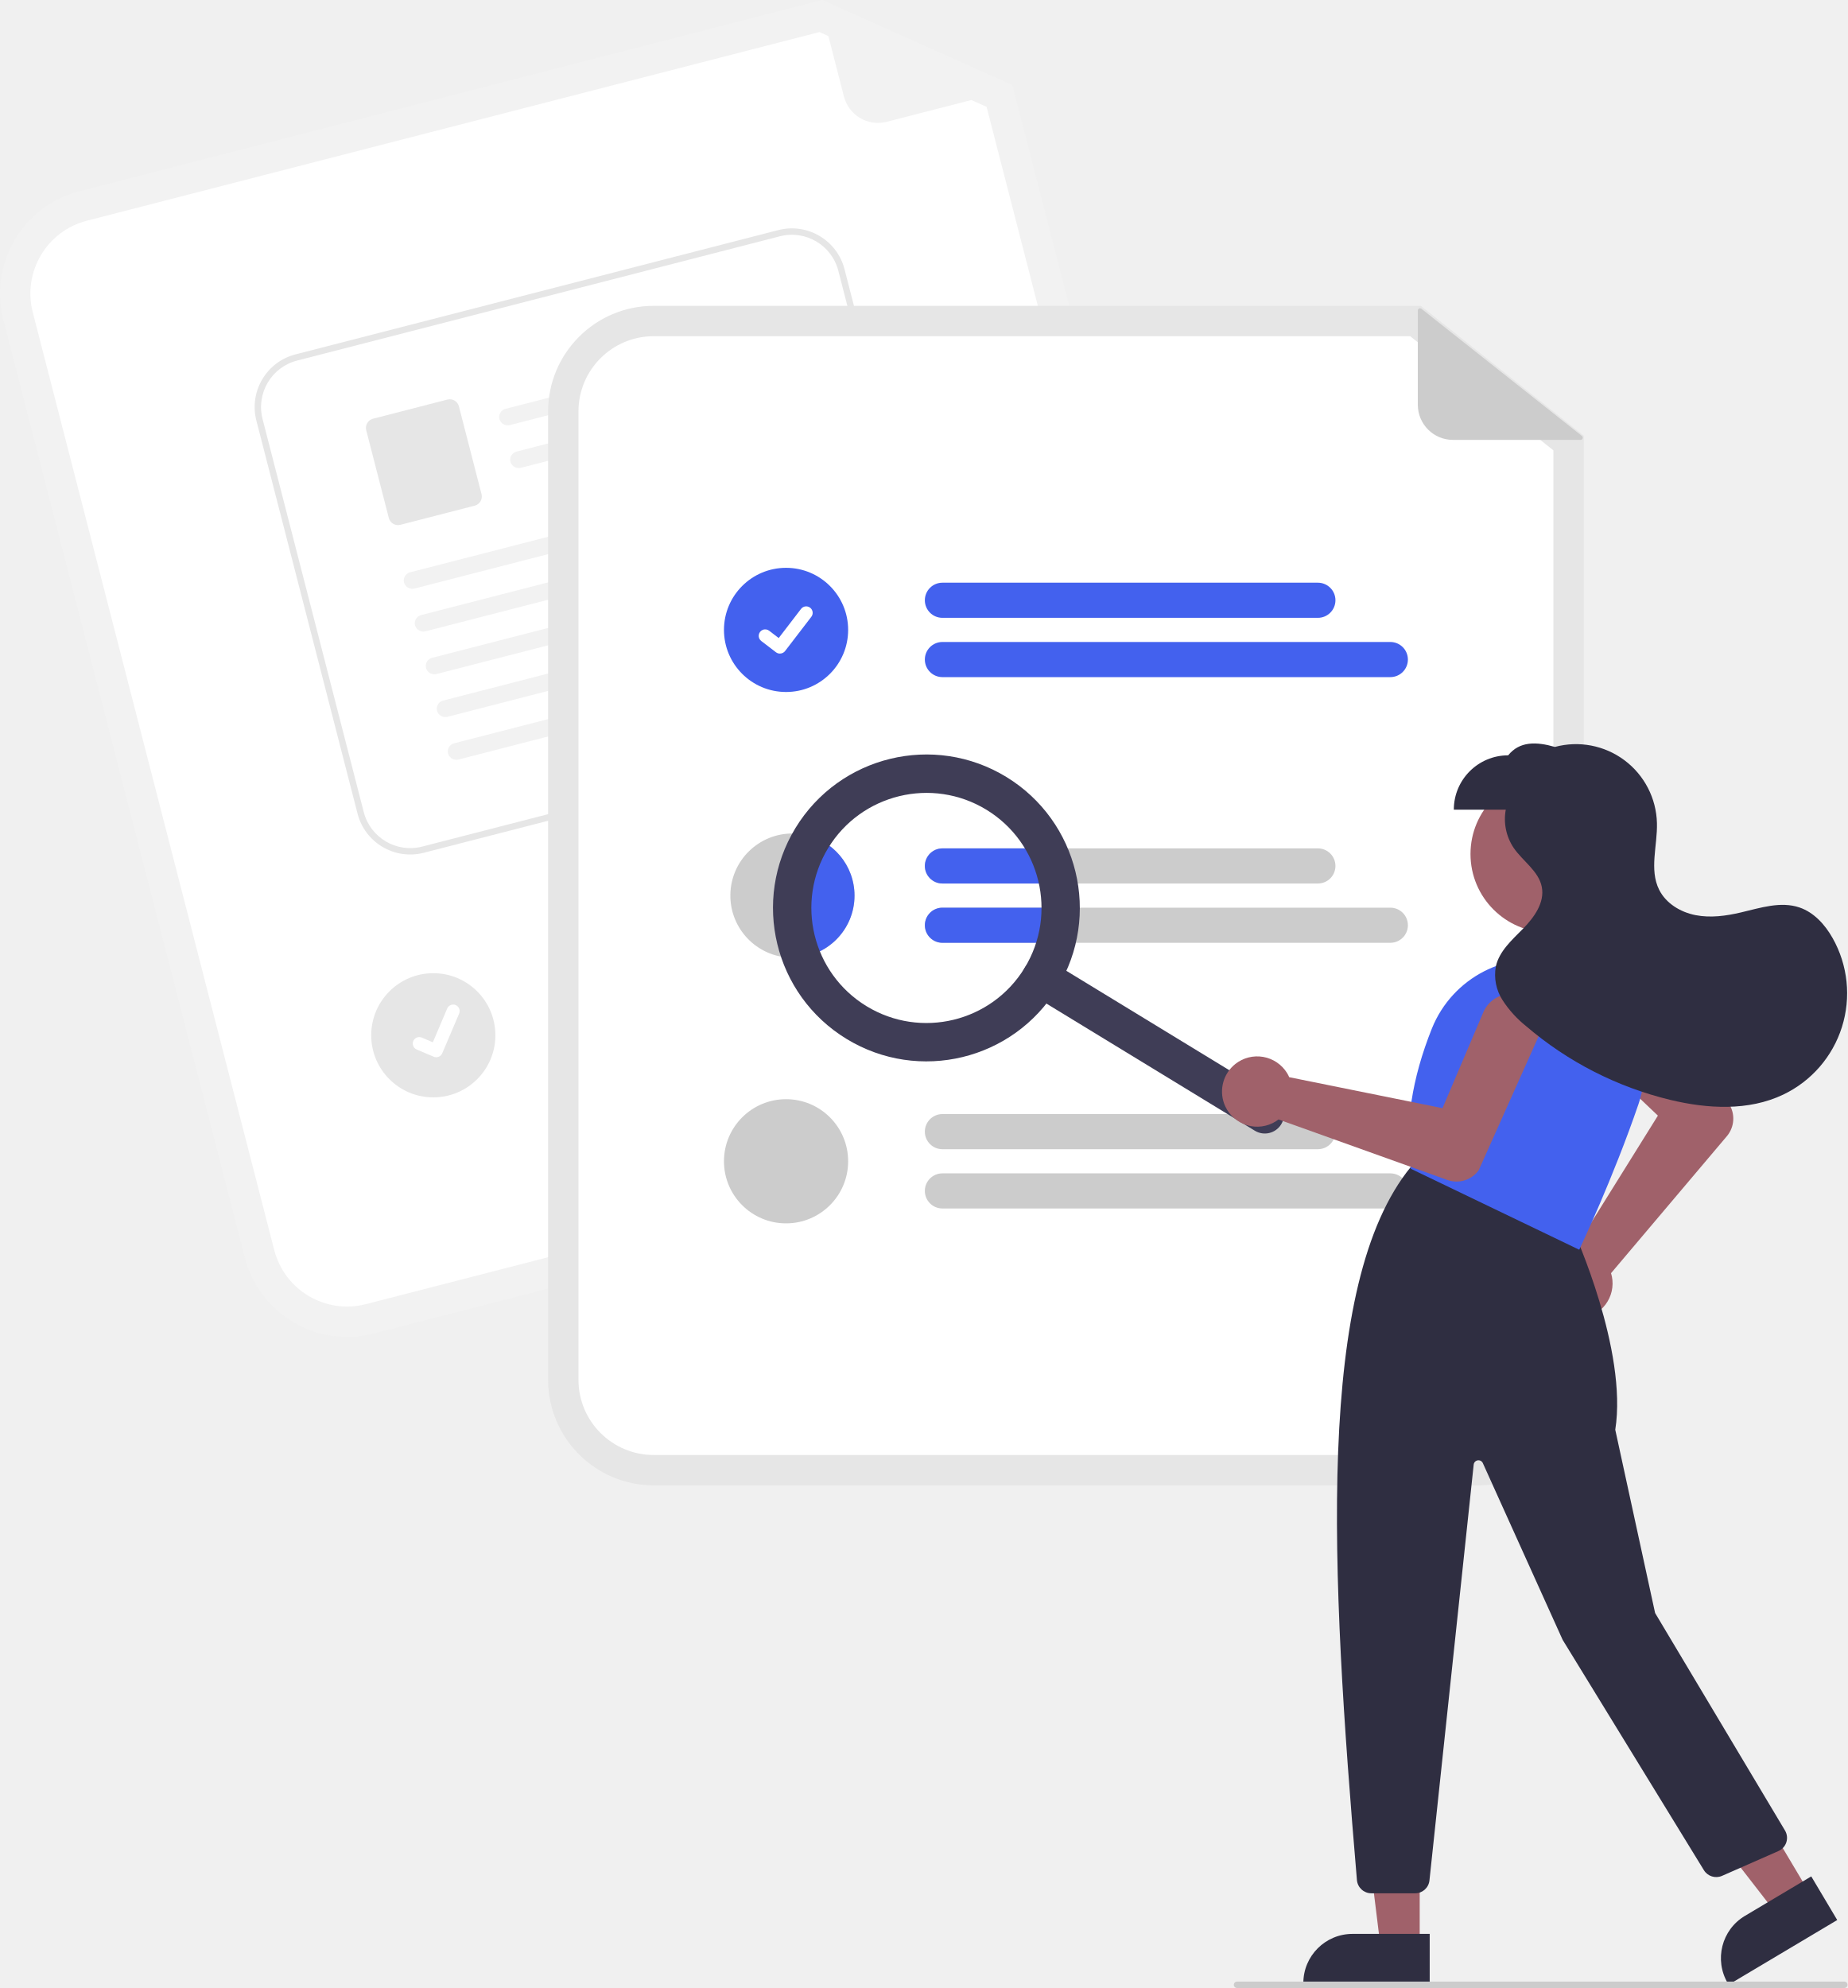
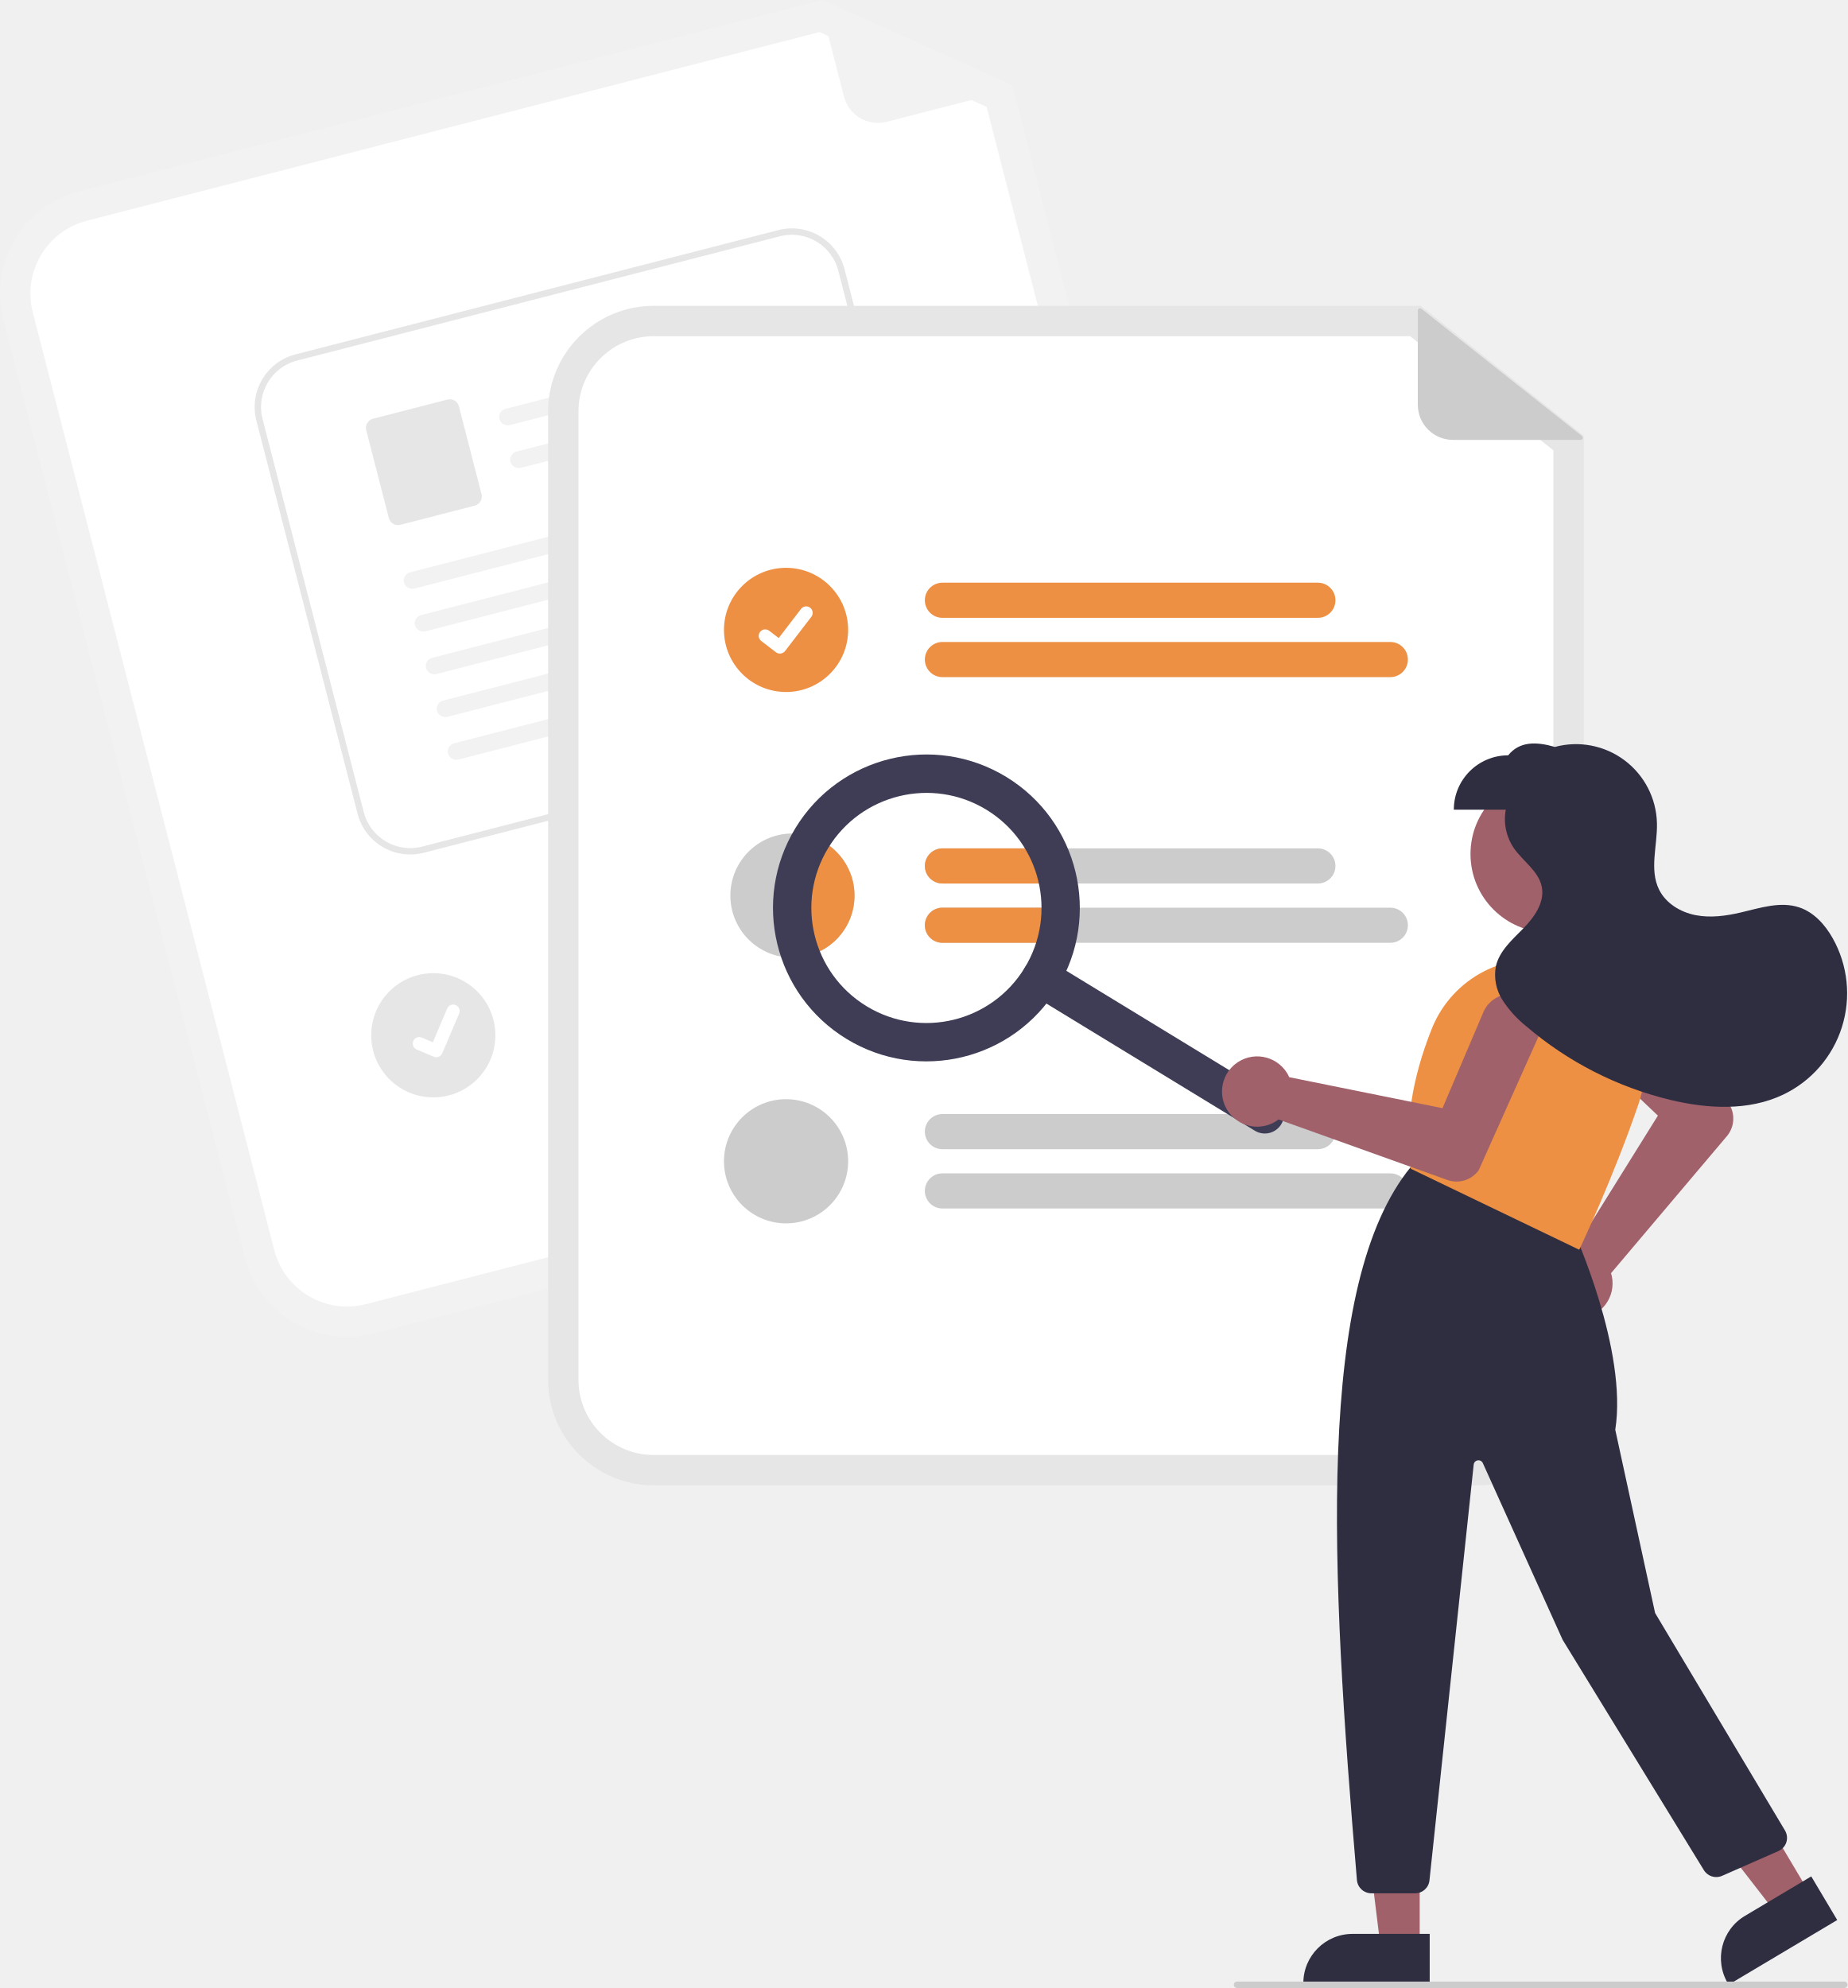
<svg xmlns="http://www.w3.org/2000/svg" data-name="Layer 1" width="578.001" height="621.926" viewBox="0 0 578.001 621.926">
  <path d="M677.642,491.897l-249.849,64.339a33.037,33.037,0,0,1-40.187-23.728L312.046,239.081a33.037,33.037,0,0,1,23.728-40.187l232.444-59.857L627.712,165.671l73.658,286.039A33.037,33.037,0,0,1,677.642,491.897Z" transform="translate(-310.9993 -139.0372)" fill="#f2f2f2" />
  <path d="M338.143,208.094a23.527,23.527,0,0,0-16.897,28.618l75.561,293.427a23.527,23.527,0,0,0,28.618,16.897l249.849-64.339a23.527,23.527,0,0,0,16.897-28.618l-72.517-281.607-52.285-23.406Z" transform="translate(-310.9993 -139.0372)" fill="#fff" />
  <path d="M627.077,167.185l-38.667,9.957a10.991,10.991,0,0,1-13.384-7.903L567.671,140.68a.687.687,0,0,1,.944-.799l58.57,26.011A.687.687,0,0,1,627.077,167.185Z" transform="translate(-310.9993 -139.0372)" fill="#f2f2f2" />
  <path d="M606.734,417.765,492.982,447.058a5.495,5.495,0,0,1-2.741-10.644L603.994,407.122a5.495,5.495,0,1,1,2.741,10.644Z" transform="translate(-310.9993 -139.0372)" fill="#ccc" />
  <path d="M633.312,430.073l-135.705,34.946A5.495,5.495,0,0,1,494.866,454.375l135.705-34.946a5.495,5.495,0,0,1,2.741,10.644Z" transform="translate(-310.9993 -139.0372)" fill="#ccc" />
  <circle id="a597741b-ffcf-4aba-98b0-6652ef5d57c9" data-name="Ellipse 44" cx="135.555" cy="323.878" r="19.423" fill="#e6e6e6" />
  <path d="M594.639,366.934,443.564,405.823A17.019,17.019,0,0,1,422.863,393.597l-31.66-122.99a17.019,17.019,0,0,1,12.225-20.701l151.075-38.889a17.019,17.019,0,0,1,20.701,12.225l31.66,122.99A17.019,17.019,0,0,1,594.639,366.934Z" transform="translate(-310.9993 -139.0372)" fill="#fff" />
  <path d="M594.639,366.934,443.564,405.823A17.019,17.019,0,0,1,422.863,393.597l-31.66-122.99a17.019,17.019,0,0,1,12.225-20.701l151.075-38.889a17.019,17.019,0,0,1,20.701,12.225l31.66,122.99A17.019,17.019,0,0,1,594.639,366.934ZM403.927,251.842a15.017,15.017,0,0,0-10.787,18.266l31.66,122.99a15.017,15.017,0,0,0,18.266,10.787l151.075-38.889a15.017,15.017,0,0,0,10.787-18.266L573.268,223.74a15.017,15.017,0,0,0-18.266-10.787Z" transform="translate(-310.9993 -139.0372)" fill="#e6e6e6" />
  <path id="b056fd3f-f1a0-44f0-b006-deff0bee637d-797" data-name="Path 411" d="M546.839,252.371l-76.246,19.627a2.731,2.731,0,0,1-3.308-1.719,2.631,2.631,0,0,1,1.853-3.339l77.613-19.979c3.135,1.589,2.31,4.838.087,5.41Z" transform="translate(-310.9993 -139.0372)" fill="#f2f2f2" />
  <path id="f1ea6668-a825-428d-96fe-a2c4e1b5a672-798" data-name="Path 412" d="M550.282,265.745l-76.246,19.627A2.731,2.731,0,0,1,470.728,283.653a2.631,2.631,0,0,1,1.853-3.339l77.613-19.979c3.135,1.589,2.31,4.838.087,5.41Z" transform="translate(-310.9993 -139.0372)" fill="#f2f2f2" />
  <path id="ee9aa382-a9c9-40d0-8ed3-22ec2dd616d6-799" data-name="Path 413" d="M459.514,297.229l-23.269,5.99a2.962,2.962,0,0,1-3.603-2.128l-7.069-27.46a2.962,2.962,0,0,1,2.128-3.603l23.269-5.99a2.963,2.963,0,0,1,3.603,2.128l7.069,27.46a2.962,2.962,0,0,1-2.128,3.603Z" transform="translate(-310.9993 -139.0372)" fill="#e6e6e6" />
  <path id="be954d2b-d8b8-4d26-80a0-a319e99a4b10-800" data-name="Path 414" d="M557.109,293.185,440.744,323.139a2.731,2.731,0,0,1-3.308-1.719,2.631,2.631,0,0,1,1.853-3.339L557.022,287.775c3.135,1.589,2.31,4.838.087,5.41Z" transform="translate(-310.9993 -139.0372)" fill="#f2f2f2" />
  <path id="baaae9e4-1b4d-40c2-8a9d-f2abb078b489-801" data-name="Path 415" d="M560.553,306.563,444.188,336.517a2.731,2.731,0,0,1-3.308-1.719,2.631,2.631,0,0,1,1.853-3.339l117.733-30.306c3.135,1.589,2.31,4.838.087,5.41Z" transform="translate(-310.9993 -139.0372)" fill="#f2f2f2" />
  <path id="a91bf4c9-37f6-4391-92ed-1882bd0ce21c-802" data-name="Path 416" d="M563.994,319.932,447.63,349.886a2.731,2.731,0,0,1-3.308-1.719,2.631,2.631,0,0,1,1.853-3.339l117.733-30.306c3.135,1.589,2.31,4.838.087,5.41Z" transform="translate(-310.9993 -139.0372)" fill="#f2f2f2" />
  <path id="efb98e07-468b-4c85-9a64-ee4cc5493d6f-803" data-name="Path 417" d="M567.438,333.309,451.073,363.263a2.731,2.731,0,0,1-3.308-1.719,2.631,2.631,0,0,1,1.853-3.339L567.351,327.899c3.135,1.589,2.31,4.838.087,5.41Z" transform="translate(-310.9993 -139.0372)" fill="#f2f2f2" />
  <path id="aeb1db98-32e5-40b8-ab89-fdad6a3263dc-804" data-name="Path 418" d="M570.879,346.679,454.515,376.633a2.731,2.731,0,0,1-3.308-1.719,2.631,2.631,0,0,1,1.853-3.339l117.733-30.306c3.135,1.589,2.31,4.838.087,5.41Z" transform="translate(-310.9993 -139.0372)" fill="#f2f2f2" />
  <path id="be265de5-288f-49a7-867d-c42e7cdbf4db-805" data-name="Path 395" d="M447.987,469.723a2.014,2.014,0,0,1-1.274-.088l-.025-.01L441.397,467.382a2.029,2.029,0,1,1,1.587-3.734l3.429,1.458,4.493-10.569a2.028,2.028,0,0,1,2.659-1.073l.001 0-.027.069.028-.069a2.03,2.03,0,0,1,1.072,2.66l-5.286,12.427a2.029,2.029,0,0,1-1.365,1.168Z" transform="translate(-310.9993 -139.0372)" fill="#fff" />
  <path d="M773.475,603.715h-258a33.037,33.037,0,0,1-33-33v-303a33.037,33.037,0,0,1,33-33H755.501l50.973,40.629V570.715A33.037,33.037,0,0,1,773.475,603.715Z" transform="translate(-310.9993 -139.0372)" fill="#e6e6e6" />
  <path d="M515.474,244.215a23.527,23.527,0,0,0-23.5,23.5v303a23.527,23.527,0,0,0,23.5,23.5h258a23.527,23.527,0,0,0,23.5-23.5V279.92l-44.796-35.706Z" transform="translate(-310.9993 -139.0372)" fill="#fff" />
-   <path d="M723.294,332.319H605.83a5.495,5.495,0,0,1,0-10.991H723.294a5.495,5.495,0,1,1,0,10.991Z" transform="translate(-310.9993 -139.0372)" fill="#4361ee" />
-   <path d="M745.962,350.866H605.83a5.495,5.495,0,0,1,0-10.991H745.962a5.495,5.495,0,1,1,0,10.991Z" transform="translate(-310.9993 -139.0372)" fill="#4361ee" />
+   <path d="M723.294,332.319H605.83a5.495,5.495,0,0,1,0-10.991H723.294a5.495,5.495,0,1,1,0,10.991Z" transform="translate(-310.9993 -139.0372)" fill="#ee9043" />
+   <path d="M745.962,350.866H605.83a5.495,5.495,0,0,1,0-10.991H745.962a5.495,5.495,0,1,1,0,10.991Z" transform="translate(-310.9993 -139.0372)" fill="#ee9043" />
  <path d="M723.294,404.443h-117.46a5.495,5.495,0,1,0,0,10.99h117.46a5.495,5.495,0,0,0,0-10.99Z" transform="translate(-310.9993 -139.0372)" fill="#ccc" />
  <path d="M745.964,422.993H605.834a5.495,5.495,0,1,0,0,10.99H745.964a5.495,5.495,0,0,0,0-10.99Z" transform="translate(-310.9993 -139.0372)" fill="#ccc" />
  <path d="M723.294,498.554H605.83a5.495,5.495,0,0,1,0-10.991H723.294a5.495,5.495,0,1,1,0,10.991Z" transform="translate(-310.9993 -139.0372)" fill="#ccc" />
  <path d="M745.962,517.101H605.83a5.495,5.495,0,0,1,0-10.991H745.962a5.495,5.495,0,1,1,0,10.991Z" transform="translate(-310.9993 -139.0372)" fill="#ccc" />
-   <circle id="abdb8e2f-a218-463c-85f4-c869fef49971" data-name="Ellipse 44" cx="245.916" cy="197.06" r="19.423" fill="#4361ee" />
+   <circle id="abdb8e2f-a218-463c-85f4-c869fef49971" data-name="Ellipse 44" cx="245.916" cy="197.06" r="19.423" fill="#ee9043" />
  <path id="ba7dbbd6-0052-44b1-a552-47a8298b8d3e-806" data-name="Path 395" d="M554.99,343.506a2.014,2.014,0,0,1-1.212-.403l-.022-.016-4.565-3.492a2.029,2.029,0,1,1,2.468-3.22l2.957,2.267,6.987-9.115a2.028,2.028,0,0,1,2.843-.376l.001 0-.043.06.045-.06a2.03,2.03,0,0,1,.375,2.843l-8.218,10.716a2.029,2.029,0,0,1-1.613.791Z" transform="translate(-310.9993 -139.0372)" fill="#fff" />
  <path d="M578.334,419.213a19.423,19.423,0,0,1-19.42,19.43,4.176,4.176,0,0,1-.5-.02,19.422,19.422,0,1,1,19.92-19.41Z" transform="translate(-310.9993 -139.0372)" fill="#ccc" />
  <circle id="e4a71040-498e-4958-ad41-c2d79154b8f7" data-name="Ellipse 44" cx="245.916" cy="363.295" r="19.423" fill="#ccc" />
  <path d="M805.482,276.651h-39.929a10.991,10.991,0,0,1-10.991-10.991v-29.491a.687.687,0,0,1,1.113-.538l50.233,39.795A.687.687,0,0,1,805.482,276.651Z" transform="translate(-310.9993 -139.0372)" fill="#ccc" />
-   <path d="M578.334,419.213a19.423,19.423,0,0,1-19.42,19.43,4.176,4.176,0,0,1-.5-.02,42.051,42.051,0,0,1,3.77-38.56A19.433,19.433,0,0,1,578.334,419.213Z" transform="translate(-310.9993 -139.0372)" fill="#4361ee" />
-   <path d="M600.334,409.943a5.51,5.51,0,0,1,5.5-5.5h29.27a41.573,41.573,0,0,1,3.61,10.99H605.834A5.501,5.501,0,0,1,600.334,409.943Z" transform="translate(-310.9993 -139.0372)" fill="#4361ee" />
-   <path d="M639.394,422.993a41.924,41.924,0,0,1-1.46,10.99h-32.1a5.495,5.495,0,1,1,0-10.99Z" transform="translate(-310.9993 -139.0372)" fill="#4361ee" />
+   <path d="M578.334,419.213a19.423,19.423,0,0,1-19.42,19.43,4.176,4.176,0,0,1-.5-.02,42.051,42.051,0,0,1,3.77-38.56A19.433,19.433,0,0,1,578.334,419.213Z" transform="translate(-310.9993 -139.0372)" fill="#ee9043" />
+   <path d="M600.334,409.943a5.51,5.51,0,0,1,5.5-5.5h29.27a41.573,41.573,0,0,1,3.61,10.99H605.834A5.501,5.501,0,0,1,600.334,409.943Z" transform="translate(-310.9993 -139.0372)" fill="#ee9043" />
+   <path d="M639.394,422.993a41.924,41.924,0,0,1-1.46,10.99h-32.1a5.495,5.495,0,1,1,0-10.99Z" transform="translate(-310.9993 -139.0372)" fill="#ee9043" />
  <path d="M711.816,490.77a6,6,0,0,1-8.247,1.998l-70.005-42.7a6,6,0,0,1,6.249-10.245l70.005,42.7A6,6,0,0,1,711.816,490.77Z" transform="translate(-310.9993 -139.0372)" fill="#3f3d56" />
  <path d="M641.811,448.07a48,48,0,1,1-15.983-65.974A48.054,48.054,0,0,1,641.811,448.07Zm-71.712-43.742a36,36,0,1,0,49.48-11.987A36.041,36.041,0,0,0,570.099,404.328Z" transform="translate(-310.9993 -139.0372)" fill="#3f3d56" />
  <circle cx="484.603" cy="267.173" r="24.561" fill="#a0616a" />
  <path d="M794.015,543.901a11.002,11.002,0,0,1,8.323-14.151,10.468,10.468,0,0,1,1.459-.18l25.872-41.523L806.036,465.58a9.432,9.432,0,1,1,13.121-13.553L851.786,484.201l.066.08a8.545,8.545,0,0,1-.594,10.185l-36.25,42.873a10.301,10.301,0,0,1,.27,1.046,11.003,11.003,0,0,1-9.875,13.116q-.468.041-.932.041A11.037,11.037,0,0,1,794.015,543.901Z" transform="translate(-310.9993 -139.0372)" fill="#a0616a" />
  <polygon points="444.151 609.001 431.891 609 426.059 561.712 444.153 561.713 444.151 609.001" fill="#a0616a" />
  <path d="M758.277,759.922l-39.531-.001v-.5a15.386,15.386,0,0,1,15.386-15.386h.001l24.144.001Z" transform="translate(-310.9993 -139.0372)" fill="#2f2e41" />
  <polygon points="566.007 592.05 555.473 598.322 526.268 560.676 541.815 551.419 566.007 592.05" fill="#a0616a" />
  <path d="M885.772,739.699l-33.966,20.223-.256-.43a15.386,15.386,0,0,1,5.348-21.092l.001-.001,20.745-12.352Z" transform="translate(-310.9993 -139.0372)" fill="#2f2e41" />
  <path d="M735.512,727.213c-8.213-96.706-13.099-186.545,16.924-223.193l.232-.284,50.526,20.211.083.181c.17.371,16.974,37.333,13.054,62.194L828.794,643.649l40.636,68.041A4.501,4.501,0,0,1,867.379,718.118l-17.659,7.77a4.521,4.521,0,0,1-5.648-1.766l-44.204-72.08-24.968-55.286a1.5,1.5,0,0,0-2.859.459L758.201,727.311a4.492,4.492,0,0,1-4.475,4.024H739.998A4.53,4.53,0,0,1,735.512,727.213Z" transform="translate(-310.9993 -139.0372)" fill="#2f2e41" />
-   <path d="M752.606,504.786l-.241-.115-.038-.265c-1.887-13.21.347-27.888,6.64-43.625a34.636,34.636,0,0,1,40.202-20.743h0a34.594,34.594,0,0,1,22.061,16.964,34.221,34.221,0,0,1,2.373,27.425c-7.934,23.2-18.226,44.907-18.329,45.124l-.216.453Z" transform="translate(-310.9993 -139.0372)" fill="#4361ee" />
+   <path d="M752.606,504.786l-.241-.115-.038-.265c-1.887-13.21.347-27.888,6.64-43.625a34.636,34.636,0,0,1,40.202-20.743h0a34.594,34.594,0,0,1,22.061,16.964,34.221,34.221,0,0,1,2.373,27.425c-7.934,23.2-18.226,44.907-18.329,45.124l-.216.453Z" transform="translate(-310.9993 -139.0372)" fill="#ee9043" />
  <path d="M697.48,471.883A11.002,11.002,0,0,1,713.65,474.722a10.469,10.469,0,0,1,.679,1.304l47.954,9.692,12.768-30.004a9.432,9.432,0,1,1,17.289,7.544l-18.71,41.83-.052.09a8.545,8.545,0,0,1-9.748,3.01L710.978,489.247a10.303,10.303,0,0,1-.885.619,11.003,11.003,0,0,1-15.744-4.657q-.202-.424-.365-.859A11.037,11.037,0,0,1,697.48,471.883Z" transform="translate(-310.9993 -139.0372)" fill="#a0616a" />
  <path d="M884.331,432.512c-2.366-4.192-5.812-8.031-10.369-9.581-5.885-2.001-12.257.13-18.307,1.552-4.662,1.096-9.532,1.767-14.23.842-4.698-.925-9.23-3.659-11.368-7.944-3.145-6.304-.496-13.821-.687-20.863a25.334,25.334,0,0,0-31.923-23.811c-5.793-1.672-11.039-1.827-14.623,2.627a17,17,0,0,0-17,17h16.255a16.15,16.15,0,0,0,2.454,11.931c2.87,4.216,7.859,7.266,8.82,12.274.931,4.854-2.368,9.459-5.829,12.987-3.46,3.528-7.475,7.024-8.556,11.846a14.689,14.689,0,0,0,2.104,10.565,34.403,34.403,0,0,0,7.386,8.136,108.402,108.402,0,0,0,45.038,23.04c11.704,2.818,24.506,3.548,35.371-1.635a35.126,35.126,0,0,0,15.465-48.967Z" transform="translate(-310.9993 -139.0372)" fill="#2f2e41" />
  <path d="M888.001,760.963h-190a1,1,0,0,1,0-2h190a1,1,0,0,1,0,2Z" transform="translate(-310.9993 -139.0372)" fill="#ccc" />
</svg>
